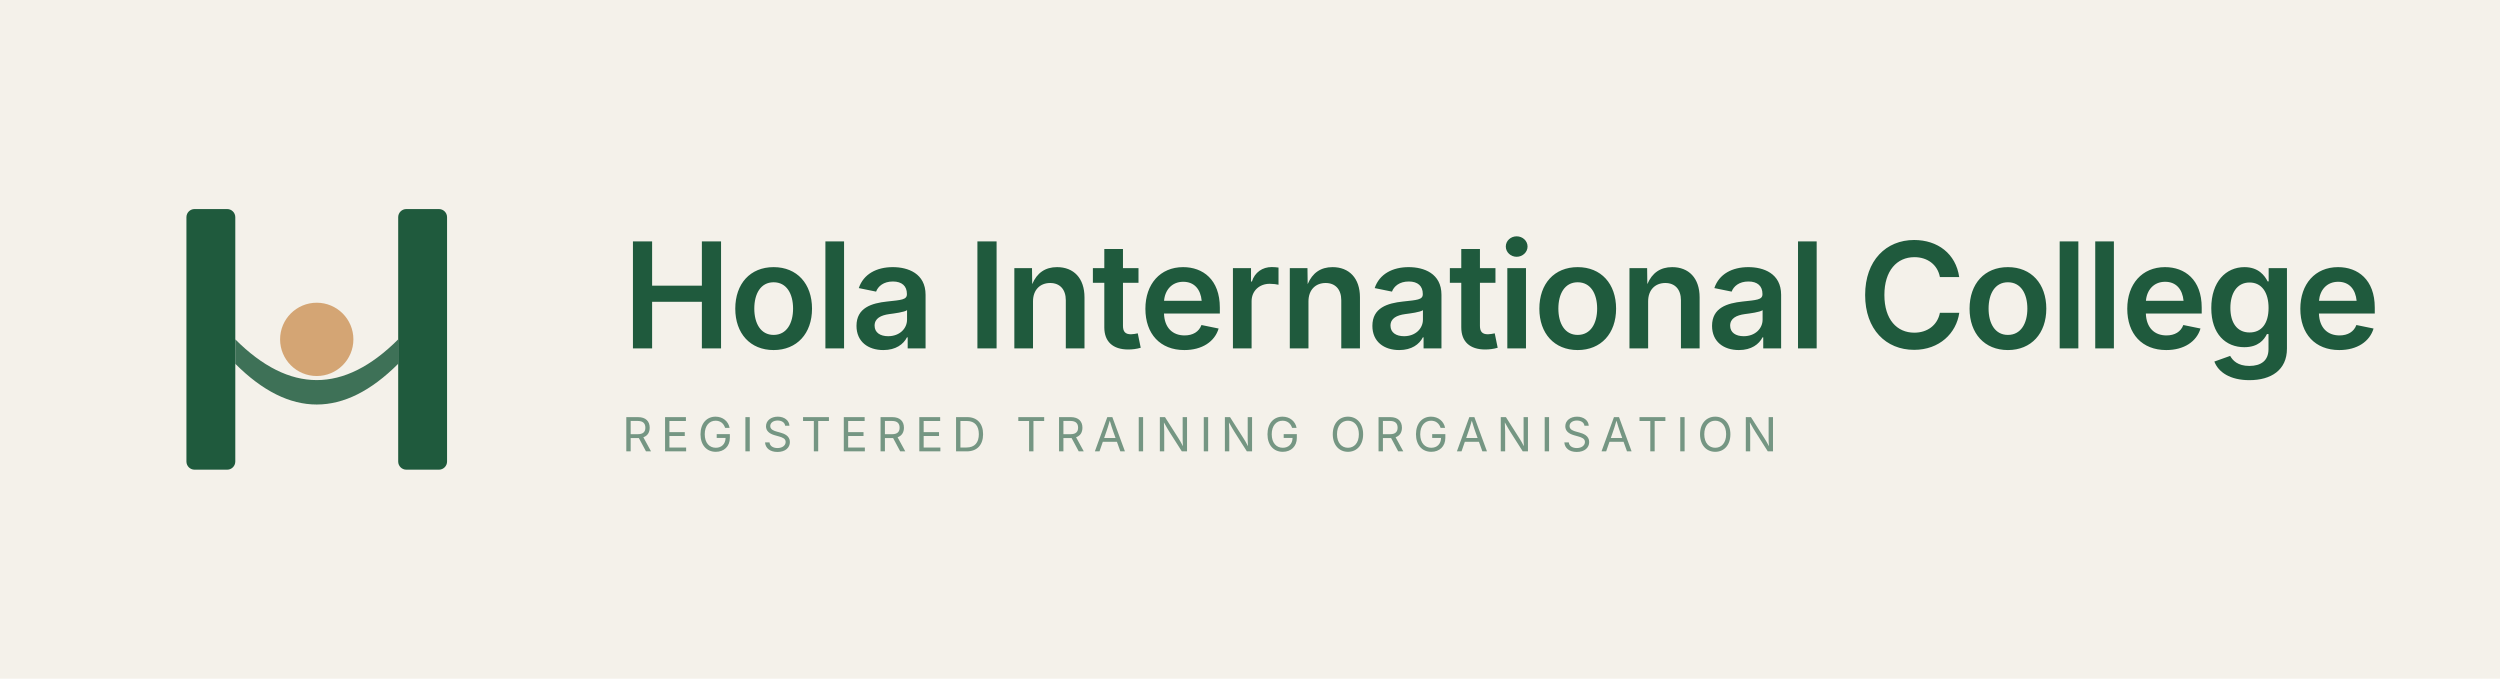
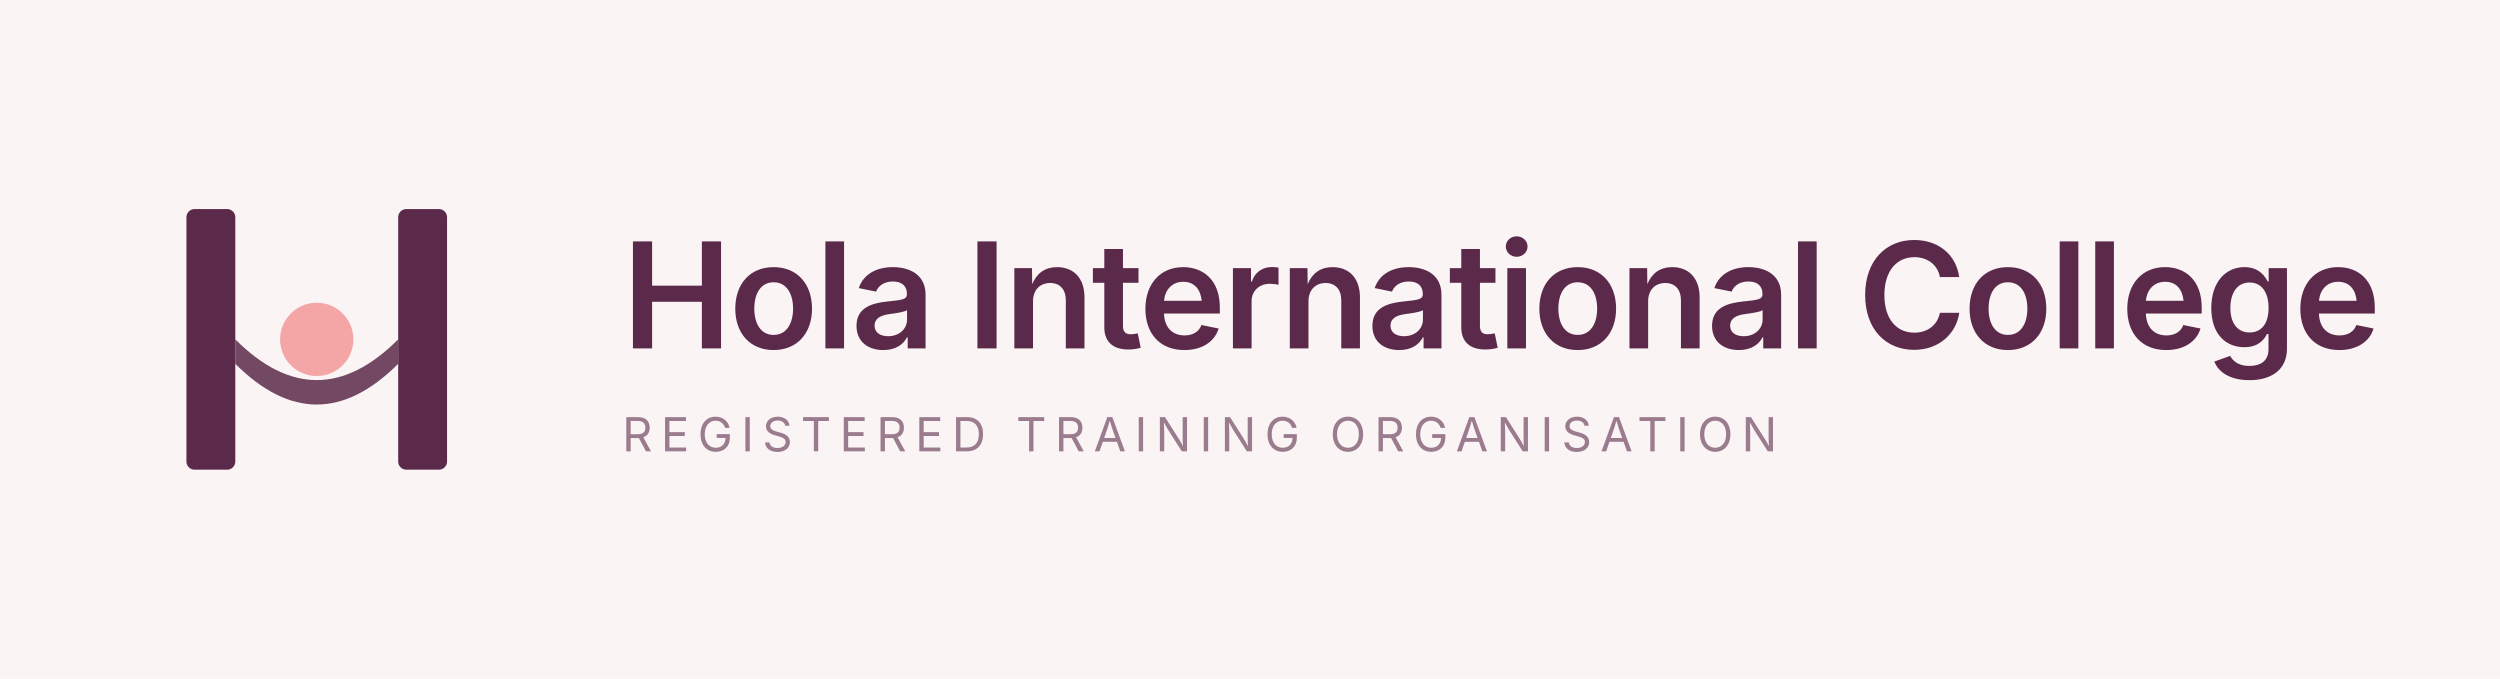
<svg xmlns="http://www.w3.org/2000/svg" viewBox="0 0 2210 600" width="2210" height="600">
-   <rect width="2210" height="600" fill="#F4F1EA" />
+   <rect width="2210" height="600" fill="#FAF4F4" />
  <g transform="translate(100, 120) scale(3.6)">
-     <rect x="18" y="18" width="12" height="64" rx="2" fill="#1F5A3D" />
-     <rect x="70" y="18" width="12" height="64" rx="2" fill="#1F5A3D" />
-     <circle cx="50" cy="50" r="9" fill="#D4A574" />
-     <path d="M 30 50 Q 50 70 70 50 L 70 56 Q 50 76 30 56 Z" fill="#1F5A3D" opacity="0.85" />
+     <rect x="18" y="18" width="12" height="64" rx="2" fill="#5B2A4A" />
+     <rect x="70" y="18" width="12" height="64" rx="2" fill="#5B2A4A" />
+     <circle cx="50" cy="50" r="9" fill="#F4A6A6" />
+     <path d="M 30 50 Q 50 70 70 50 L 70 56 Q 50 76 30 56 Z" fill="#5B2A4A" opacity="0.85" />
  </g>
-   <g font-family="Inter, system-ui, -apple-system, BlinkMacSystemFont, sans-serif" fill="#1F5A3D">
+   <g font-family="Inter, system-ui, -apple-system, BlinkMacSystemFont, sans-serif" fill="#5B2A4A">
    <text x="550" y="308" font-size="130" font-weight="600" letter-spacing="-2.6">Hola International College</text>
-     <text x="550" y="399" font-size="41.6" font-weight="400" letter-spacing="7.488" fill="#1F5A3D" opacity="0.6">REGISTERED TRAINING ORGANISATION</text>
+     <text x="550" y="399" font-size="41.6" font-weight="400" letter-spacing="7.488" fill="#5B2A4A" opacity="0.6">REGISTERED TRAINING ORGANISATION</text>
  </g>
</svg>
